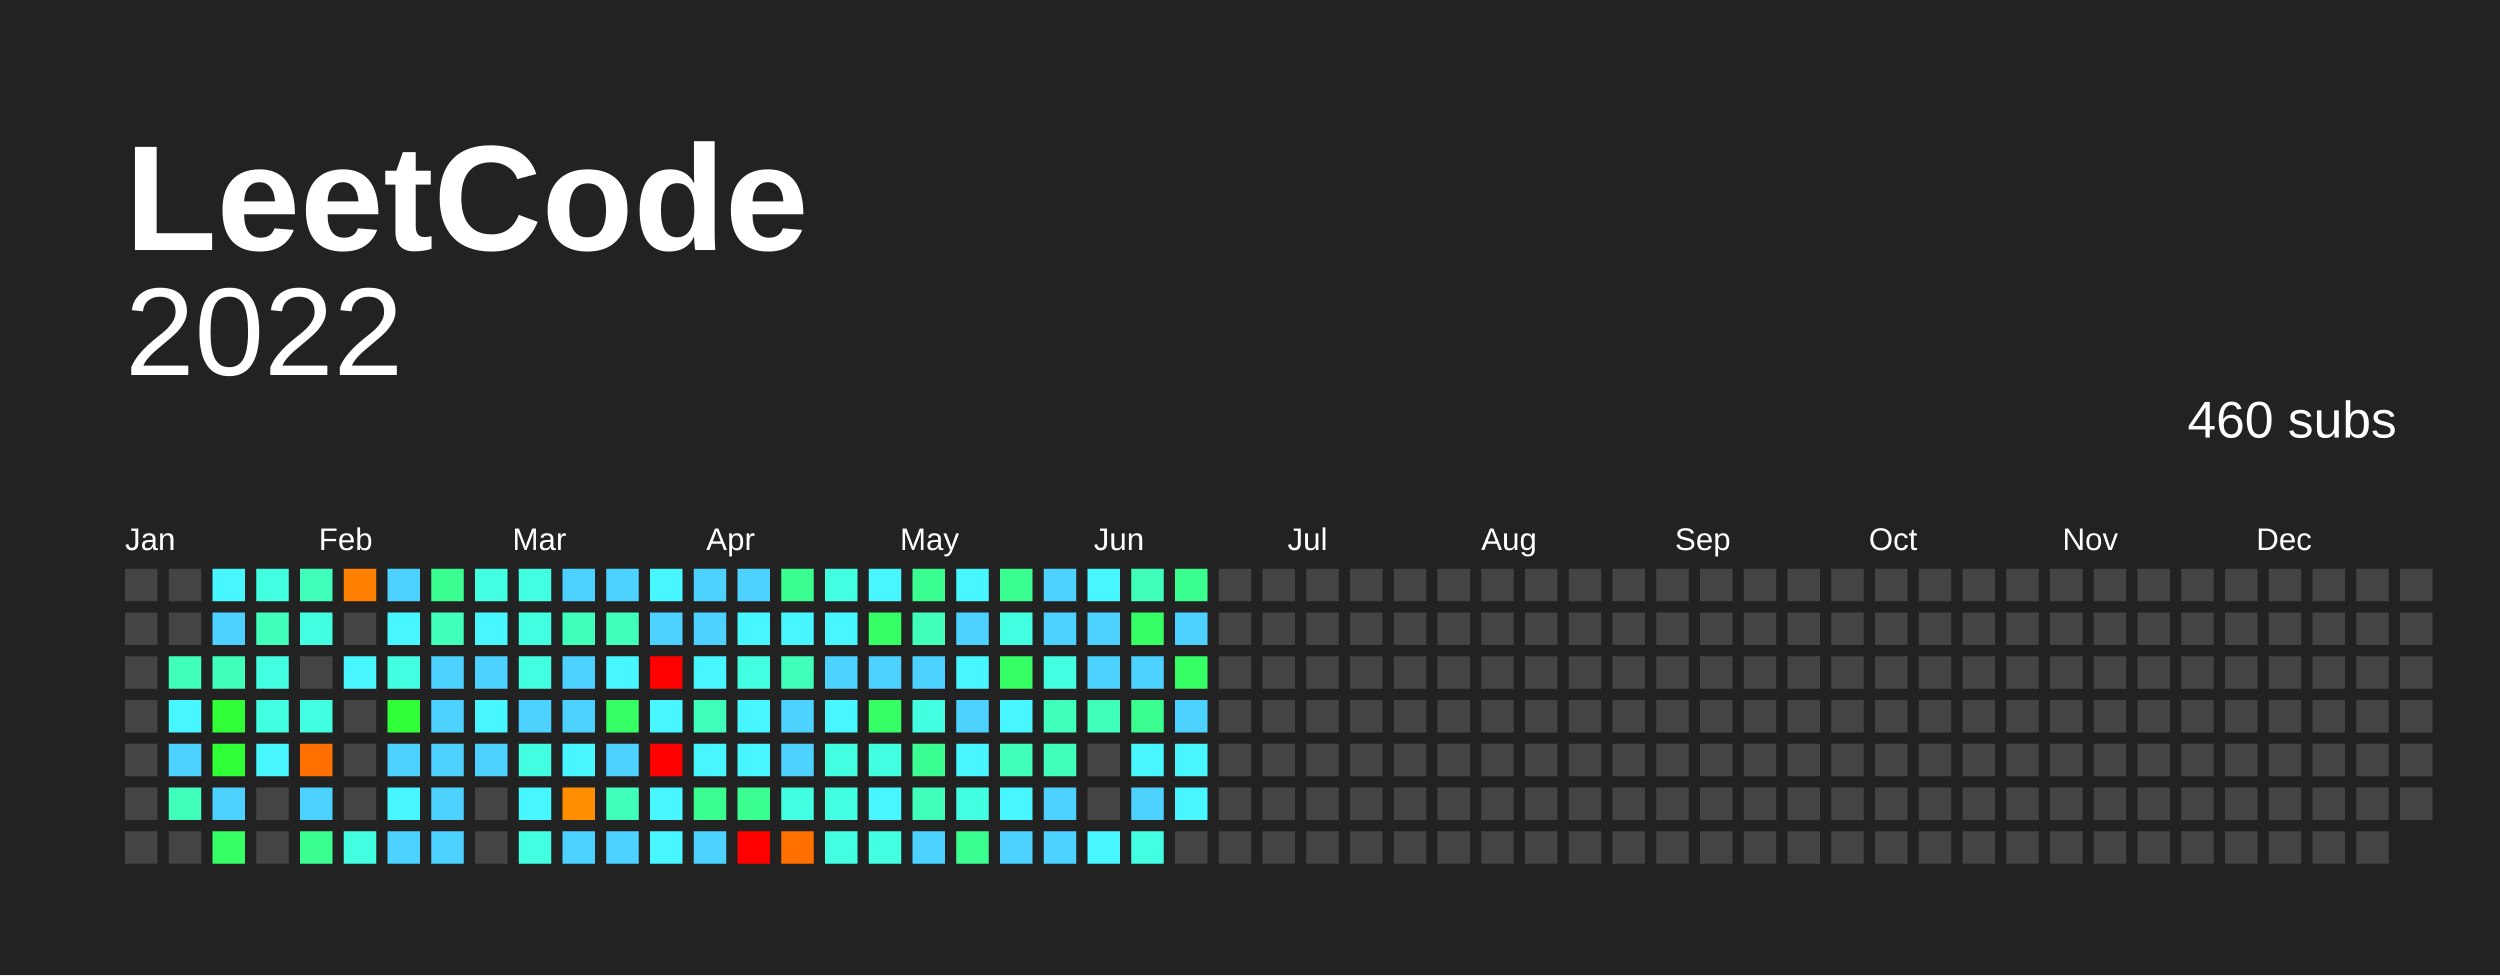
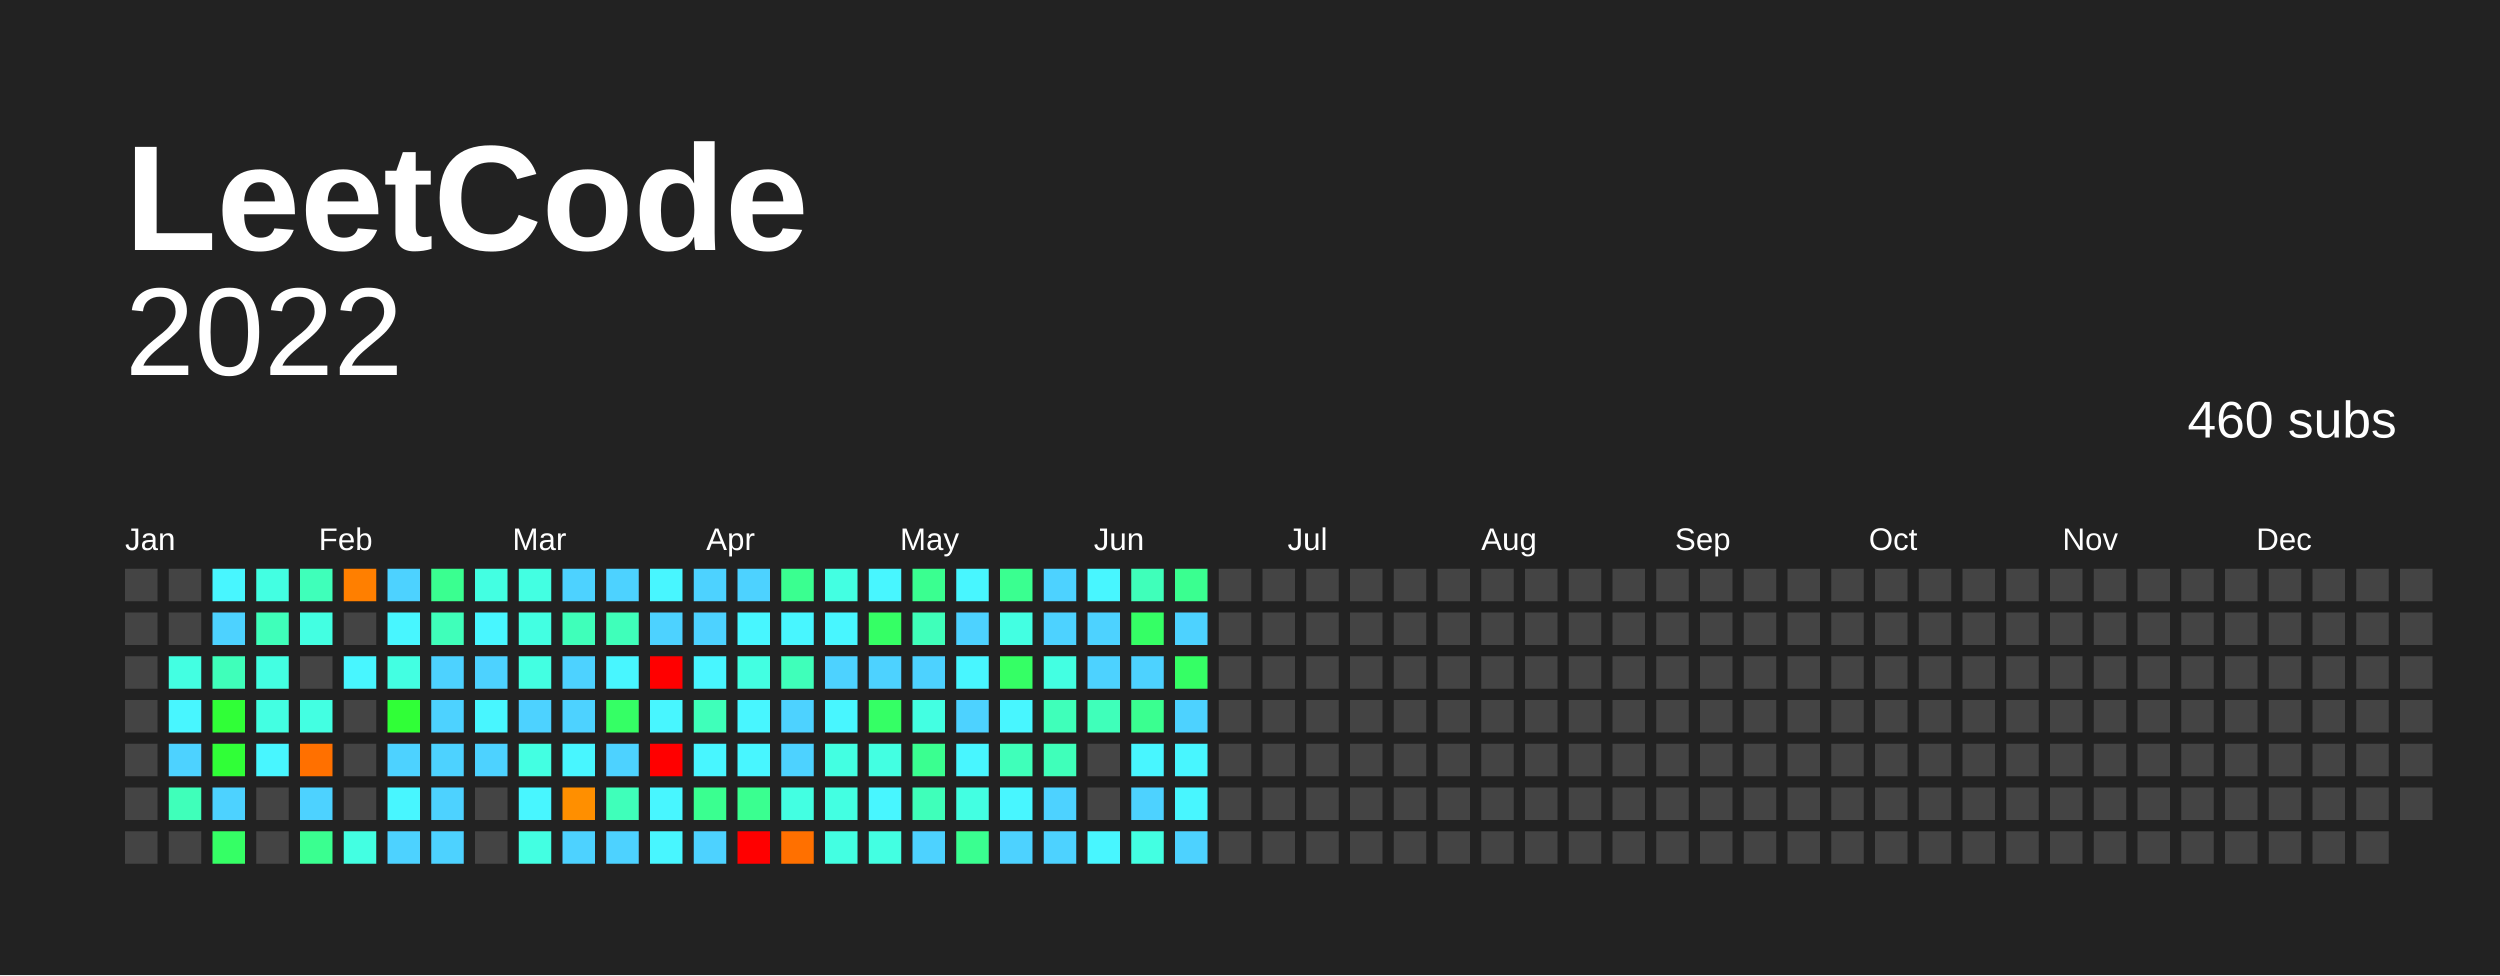
<svg xmlns="http://www.w3.org/2000/svg" baseProfile="full" height="78mm" version="1.1" viewBox="0,0,200,78" width="200mm">
  <defs />
  <rect fill="#222222" height="78" width="200" x="0" y="0" />
  <text fill="#FFFFFF" style="font-size:12px; font-family:Arial; font-weight:bold;" x="10" y="20"> LeetCode</text>
  <text alignment-baseline="hanging" fill="#FFFFFF" style="font-size:10.0px; font-family:Arial;" x="10" y="30">2022</text>
  <text alignment-baseline="hanging" fill="#FFFFFF" style="font-size:4.125px; font-family:Arial;" x="175" y="35">460 subs</text>
  <text fill="#FFFFFF" style="font-size:2.5px; font-family:Arial" x="10.0" y="44">Jan</text>
  <text fill="#FFFFFF" style="font-size:2.5px; font-family:Arial" x="25.5" y="44">Feb</text>
  <text fill="#FFFFFF" style="font-size:2.5px; font-family:Arial" x="41.0" y="44">Mar</text>
  <text fill="#FFFFFF" style="font-size:2.5px; font-family:Arial" x="56.5" y="44">Apr</text>
  <text fill="#FFFFFF" style="font-size:2.5px; font-family:Arial" x="72.0" y="44">May</text>
  <text fill="#FFFFFF" style="font-size:2.5px; font-family:Arial" x="87.5" y="44">Jun</text>
  <text fill="#FFFFFF" style="font-size:2.5px; font-family:Arial" x="103.0" y="44">Jul</text>
  <text fill="#FFFFFF" style="font-size:2.5px; font-family:Arial" x="118.5" y="44">Aug</text>
  <text fill="#FFFFFF" style="font-size:2.5px; font-family:Arial" x="134.0" y="44">Sep</text>
  <text fill="#FFFFFF" style="font-size:2.5px; font-family:Arial" x="149.5" y="44">Oct</text>
  <text fill="#FFFFFF" style="font-size:2.5px; font-family:Arial" x="165.0" y="44">Nov</text>
  <text fill="#FFFFFF" style="font-size:2.5px; font-family:Arial" x="180.5" y="44">Dec</text>
  <rect fill="#444444" height="2.6" width="2.6" x="10.0" y="45.5" />
  <rect fill="#444444" height="2.6" width="2.6" x="10.0" y="49.0" />
  <rect fill="#444444" height="2.6" width="2.6" x="10.0" y="52.5" />
  <rect fill="#444444" height="2.6" width="2.6" x="10.0" y="56.0" />
  <rect fill="#444444" height="2.6" width="2.6" x="10.0" y="59.5" />
  <rect fill="#444444" height="2.6" width="2.6" x="10.0" y="63.0" />
  <rect fill="#444444" height="2.6" width="2.6" x="10.0" y="66.5" />
  <rect fill="#444444" height="2.6" width="2.6" x="13.5" y="45.5" />
  <rect fill="#444444" height="2.6" width="2.6" x="13.5" y="49.0" />
-   <rect fill="#3fffba" height="2.6" width="2.6" x="13.5" y="52.5" />
+   <rect fill="#43ffe2" height="2.6" width="2.6" x="13.5" y="52.5" />
  <rect fill="#48f6ff" height="2.6" width="2.6" x="13.5" y="56.0" />
  <rect fill="#4dd2ff" height="2.6" width="2.6" x="13.5" y="59.5" />
  <rect fill="#3fffba" height="2.6" width="2.6" x="13.5" y="63.0" />
  <rect fill="#444444" height="2.6" width="2.6" x="13.5" y="66.5" />
  <rect fill="#48f6ff" height="2.6" width="2.6" x="17.0" y="45.5" />
  <rect fill="#4dd2ff" height="2.6" width="2.6" x="17.0" y="49.0" />
  <rect fill="#3fffba" height="2.6" width="2.6" x="17.0" y="52.5" />
  <rect fill="#30ff37" height="2.6" width="2.6" x="17.0" y="56.0" />
  <rect fill="#30ff37" height="2.6" width="2.6" x="17.0" y="59.5" />
  <rect fill="#4dd2ff" height="2.6" width="2.6" x="17.0" y="63.0" />
  <rect fill="#35ff65" height="2.6" width="2.6" x="17.0" y="66.5" />
  <rect fill="#43ffe2" height="2.6" width="2.6" x="20.5" y="45.5" />
  <rect fill="#3fffba" height="2.6" width="2.6" x="20.5" y="49.0" />
  <rect fill="#43ffe2" height="2.6" width="2.6" x="20.5" y="52.5" />
  <rect fill="#43ffe2" height="2.6" width="2.6" x="20.5" y="56.0" />
  <rect fill="#48f6ff" height="2.6" width="2.6" x="20.5" y="59.5" />
  <rect fill="#444444" height="2.6" width="2.6" x="20.5" y="63.0" />
  <rect fill="#444444" height="2.6" width="2.6" x="20.5" y="66.5" />
  <rect fill="#3fffba" height="2.6" width="2.6" x="24.0" y="45.5" />
  <rect fill="#43ffe2" height="2.6" width="2.6" x="24.0" y="49.0" />
  <rect fill="#444444" height="2.6" width="2.6" x="24.0" y="52.5" />
  <rect fill="#43ffe2" height="2.6" width="2.6" x="24.0" y="56.0" />
  <rect fill="#ff7000" height="2.6" width="2.6" x="24.0" y="59.5" />
  <rect fill="#4dd2ff" height="2.6" width="2.6" x="24.0" y="63.0" />
  <rect fill="#3aff90" height="2.6" width="2.6" x="24.0" y="66.5" />
  <rect fill="#ff7f00" height="2.6" width="2.6" x="27.5" y="45.5" />
  <rect fill="#444444" height="2.6" width="2.6" x="27.5" y="49.0" />
  <rect fill="#48f6ff" height="2.6" width="2.6" x="27.5" y="52.5" />
  <rect fill="#444444" height="2.6" width="2.6" x="27.5" y="56.0" />
  <rect fill="#444444" height="2.6" width="2.6" x="27.5" y="59.5" />
  <rect fill="#444444" height="2.6" width="2.6" x="27.5" y="63.0" />
  <rect fill="#43ffe2" height="2.6" width="2.6" x="27.5" y="66.5" />
  <rect fill="#4dd2ff" height="2.6" width="2.6" x="31.0" y="45.5" />
  <rect fill="#48f6ff" height="2.6" width="2.6" x="31.0" y="49.0" />
  <rect fill="#43ffe2" height="2.6" width="2.6" x="31.0" y="52.5" />
  <rect fill="#30ff37" height="2.6" width="2.6" x="31.0" y="56.0" />
  <rect fill="#4dd2ff" height="2.6" width="2.6" x="31.0" y="59.5" />
  <rect fill="#48f6ff" height="2.6" width="2.6" x="31.0" y="63.0" />
  <rect fill="#4dd2ff" height="2.6" width="2.6" x="31.0" y="66.5" />
  <rect fill="#3aff90" height="2.6" width="2.6" x="34.5" y="45.5" />
  <rect fill="#3fffba" height="2.6" width="2.6" x="34.5" y="49.0" />
  <rect fill="#4dd2ff" height="2.6" width="2.6" x="34.5" y="52.5" />
  <rect fill="#4dd2ff" height="2.6" width="2.6" x="34.5" y="56.0" />
  <rect fill="#4dd2ff" height="2.6" width="2.6" x="34.5" y="59.5" />
  <rect fill="#4dd2ff" height="2.6" width="2.6" x="34.5" y="63.0" />
  <rect fill="#4dd2ff" height="2.6" width="2.6" x="34.5" y="66.5" />
  <rect fill="#43ffe2" height="2.6" width="2.6" x="38.0" y="45.5" />
  <rect fill="#48f6ff" height="2.6" width="2.6" x="38.0" y="49.0" />
  <rect fill="#4dd2ff" height="2.6" width="2.6" x="38.0" y="52.5" />
  <rect fill="#48f6ff" height="2.6" width="2.6" x="38.0" y="56.0" />
  <rect fill="#4dd2ff" height="2.6" width="2.6" x="38.0" y="59.5" />
  <rect fill="#444444" height="2.6" width="2.6" x="38.0" y="63.0" />
  <rect fill="#444444" height="2.6" width="2.6" x="38.0" y="66.5" />
  <rect fill="#43ffe2" height="2.6" width="2.6" x="41.5" y="45.5" />
  <rect fill="#43ffe2" height="2.6" width="2.6" x="41.5" y="49.0" />
  <rect fill="#43ffe2" height="2.6" width="2.6" x="41.5" y="52.5" />
  <rect fill="#4dd2ff" height="2.6" width="2.6" x="41.5" y="56.0" />
  <rect fill="#43ffe2" height="2.6" width="2.6" x="41.5" y="59.5" />
  <rect fill="#48f6ff" height="2.6" width="2.6" x="41.5" y="63.0" />
  <rect fill="#43ffe2" height="2.6" width="2.6" x="41.5" y="66.5" />
  <rect fill="#4dd2ff" height="2.6" width="2.6" x="45.0" y="45.5" />
  <rect fill="#3fffba" height="2.6" width="2.6" x="45.0" y="49.0" />
  <rect fill="#4dd2ff" height="2.6" width="2.6" x="45.0" y="52.5" />
  <rect fill="#4dd2ff" height="2.6" width="2.6" x="45.0" y="56.0" />
  <rect fill="#48f6ff" height="2.6" width="2.6" x="45.0" y="59.5" />
  <rect fill="#ff8f00" height="2.6" width="2.6" x="45.0" y="63.0" />
  <rect fill="#4dd2ff" height="2.6" width="2.6" x="45.0" y="66.5" />
  <rect fill="#4dd2ff" height="2.6" width="2.6" x="48.5" y="45.5" />
  <rect fill="#3fffba" height="2.6" width="2.6" x="48.5" y="49.0" />
  <rect fill="#48f6ff" height="2.6" width="2.6" x="48.5" y="52.5" />
  <rect fill="#35ff65" height="2.6" width="2.6" x="48.5" y="56.0" />
  <rect fill="#4dd2ff" height="2.6" width="2.6" x="48.5" y="59.5" />
  <rect fill="#3fffba" height="2.6" width="2.6" x="48.5" y="63.0" />
  <rect fill="#4dd2ff" height="2.6" width="2.6" x="48.5" y="66.5" />
  <rect fill="#48f6ff" height="2.6" width="2.6" x="52.0" y="45.5" />
  <rect fill="#4dd2ff" height="2.6" width="2.6" x="52.0" y="49.0" />
  <rect fill="red" height="2.6" width="2.6" x="52.0" y="52.5" />
  <rect fill="#48f6ff" height="2.6" width="2.6" x="52.0" y="56.0" />
  <rect fill="red" height="2.6" width="2.6" x="52.0" y="59.5" />
  <rect fill="#48f6ff" height="2.6" width="2.6" x="52.0" y="63.0" />
  <rect fill="#48f6ff" height="2.6" width="2.6" x="52.0" y="66.5" />
  <rect fill="#4dd2ff" height="2.6" width="2.6" x="55.5" y="45.5" />
  <rect fill="#4dd2ff" height="2.6" width="2.6" x="55.5" y="49.0" />
  <rect fill="#48f6ff" height="2.6" width="2.6" x="55.5" y="52.5" />
  <rect fill="#3fffba" height="2.6" width="2.6" x="55.5" y="56.0" />
  <rect fill="#48f6ff" height="2.6" width="2.6" x="55.5" y="59.5" />
  <rect fill="#3aff90" height="2.6" width="2.6" x="55.5" y="63.0" />
  <rect fill="#4dd2ff" height="2.6" width="2.6" x="55.5" y="66.5" />
  <rect fill="#4dd2ff" height="2.6" width="2.6" x="59.0" y="45.5" />
  <rect fill="#48f6ff" height="2.6" width="2.6" x="59.0" y="49.0" />
  <rect fill="#43ffe2" height="2.6" width="2.6" x="59.0" y="52.5" />
  <rect fill="#48f6ff" height="2.6" width="2.6" x="59.0" y="56.0" />
  <rect fill="#48f6ff" height="2.6" width="2.6" x="59.0" y="59.5" />
  <rect fill="#3aff90" height="2.6" width="2.6" x="59.0" y="63.0" />
  <rect fill="red" height="2.6" width="2.6" x="59.0" y="66.5" />
  <rect fill="#3aff90" height="2.6" width="2.6" x="62.5" y="45.5" />
  <rect fill="#48f6ff" height="2.6" width="2.6" x="62.5" y="49.0" />
  <rect fill="#3fffba" height="2.6" width="2.6" x="62.5" y="52.5" />
  <rect fill="#4dd2ff" height="2.6" width="2.6" x="62.5" y="56.0" />
  <rect fill="#4dd2ff" height="2.6" width="2.6" x="62.5" y="59.5" />
  <rect fill="#43ffe2" height="2.6" width="2.6" x="62.5" y="63.0" />
  <rect fill="#ff7000" height="2.6" width="2.6" x="62.5" y="66.5" />
  <rect fill="#43ffe2" height="2.6" width="2.6" x="66.0" y="45.5" />
  <rect fill="#48f6ff" height="2.6" width="2.6" x="66.0" y="49.0" />
  <rect fill="#4dd2ff" height="2.6" width="2.6" x="66.0" y="52.5" />
  <rect fill="#48f6ff" height="2.6" width="2.6" x="66.0" y="56.0" />
  <rect fill="#43ffe2" height="2.6" width="2.6" x="66.0" y="59.5" />
  <rect fill="#43ffe2" height="2.6" width="2.6" x="66.0" y="63.0" />
  <rect fill="#43ffe2" height="2.6" width="2.6" x="66.0" y="66.5" />
  <rect fill="#48f6ff" height="2.6" width="2.6" x="69.5" y="45.5" />
  <rect fill="#35ff65" height="2.6" width="2.6" x="69.5" y="49.0" />
  <rect fill="#4dd2ff" height="2.6" width="2.6" x="69.5" y="52.5" />
  <rect fill="#35ff65" height="2.6" width="2.6" x="69.5" y="56.0" />
  <rect fill="#43ffe2" height="2.6" width="2.6" x="69.5" y="59.5" />
  <rect fill="#48f6ff" height="2.6" width="2.6" x="69.5" y="63.0" />
  <rect fill="#43ffe2" height="2.6" width="2.6" x="69.5" y="66.5" />
  <rect fill="#3aff90" height="2.6" width="2.6" x="73.0" y="45.5" />
  <rect fill="#3fffba" height="2.6" width="2.6" x="73.0" y="49.0" />
  <rect fill="#4dd2ff" height="2.6" width="2.6" x="73.0" y="52.5" />
  <rect fill="#43ffe2" height="2.6" width="2.6" x="73.0" y="56.0" />
  <rect fill="#3aff90" height="2.6" width="2.6" x="73.0" y="59.5" />
  <rect fill="#3fffba" height="2.6" width="2.6" x="73.0" y="63.0" />
  <rect fill="#4dd2ff" height="2.6" width="2.6" x="73.0" y="66.5" />
  <rect fill="#48f6ff" height="2.6" width="2.6" x="76.5" y="45.5" />
  <rect fill="#4dd2ff" height="2.6" width="2.6" x="76.5" y="49.0" />
  <rect fill="#48f6ff" height="2.6" width="2.6" x="76.5" y="52.5" />
  <rect fill="#4dd2ff" height="2.6" width="2.6" x="76.5" y="56.0" />
  <rect fill="#48f6ff" height="2.6" width="2.6" x="76.5" y="59.5" />
  <rect fill="#43ffe2" height="2.6" width="2.6" x="76.5" y="63.0" />
  <rect fill="#3aff90" height="2.6" width="2.6" x="76.5" y="66.5" />
  <rect fill="#3aff90" height="2.6" width="2.6" x="80.0" y="45.5" />
  <rect fill="#43ffe2" height="2.6" width="2.6" x="80.0" y="49.0" />
  <rect fill="#35ff65" height="2.6" width="2.6" x="80.0" y="52.5" />
  <rect fill="#48f6ff" height="2.6" width="2.6" x="80.0" y="56.0" />
  <rect fill="#3fffba" height="2.6" width="2.6" x="80.0" y="59.5" />
  <rect fill="#48f6ff" height="2.6" width="2.6" x="80.0" y="63.0" />
  <rect fill="#4dd2ff" height="2.6" width="2.6" x="80.0" y="66.5" />
  <rect fill="#4dd2ff" height="2.6" width="2.6" x="83.5" y="45.5" />
  <rect fill="#4dd2ff" height="2.6" width="2.6" x="83.5" y="49.0" />
  <rect fill="#43ffe2" height="2.6" width="2.6" x="83.5" y="52.5" />
  <rect fill="#3fffba" height="2.6" width="2.6" x="83.5" y="56.0" />
  <rect fill="#3fffba" height="2.6" width="2.6" x="83.5" y="59.5" />
  <rect fill="#4dd2ff" height="2.6" width="2.6" x="83.5" y="63.0" />
  <rect fill="#4dd2ff" height="2.6" width="2.6" x="83.5" y="66.5" />
  <rect fill="#48f6ff" height="2.6" width="2.6" x="87.0" y="45.5" />
  <rect fill="#4dd2ff" height="2.6" width="2.6" x="87.0" y="49.0" />
  <rect fill="#4dd2ff" height="2.6" width="2.6" x="87.0" y="52.5" />
  <rect fill="#3fffba" height="2.6" width="2.6" x="87.0" y="56.0" />
  <rect fill="#444444" height="2.6" width="2.6" x="87.0" y="59.5" />
  <rect fill="#444444" height="2.6" width="2.6" x="87.0" y="63.0" />
  <rect fill="#48f6ff" height="2.6" width="2.6" x="87.0" y="66.5" />
  <rect fill="#3fffba" height="2.6" width="2.6" x="90.5" y="45.5" />
  <rect fill="#35ff65" height="2.6" width="2.6" x="90.5" y="49.0" />
  <rect fill="#4dd2ff" height="2.6" width="2.6" x="90.5" y="52.5" />
  <rect fill="#3aff90" height="2.6" width="2.6" x="90.5" y="56.0" />
  <rect fill="#48f6ff" height="2.6" width="2.6" x="90.5" y="59.5" />
  <rect fill="#4dd2ff" height="2.6" width="2.6" x="90.5" y="63.0" />
  <rect fill="#43ffe2" height="2.6" width="2.6" x="90.5" y="66.5" />
  <rect fill="#3aff90" height="2.6" width="2.6" x="94.0" y="45.5" />
  <rect fill="#4dd2ff" height="2.6" width="2.6" x="94.0" y="49.0" />
  <rect fill="#35ff65" height="2.6" width="2.6" x="94.0" y="52.5" />
  <rect fill="#4dd2ff" height="2.6" width="2.6" x="94.0" y="56.0" />
  <rect fill="#48f6ff" height="2.6" width="2.6" x="94.0" y="59.5" />
  <rect fill="#48f6ff" height="2.6" width="2.6" x="94.0" y="63.0" />
-   <rect fill="#444444" height="2.6" width="2.6" x="94.0" y="66.5" />
+   <rect fill="#4dd2ff" height="2.6" width="2.6" x="94.0" y="66.5" />
  <rect fill="#444444" height="2.6" width="2.6" x="97.5" y="45.5" />
  <rect fill="#444444" height="2.6" width="2.6" x="97.5" y="49.0" />
  <rect fill="#444444" height="2.6" width="2.6" x="97.5" y="52.5" />
  <rect fill="#444444" height="2.6" width="2.6" x="97.5" y="56.0" />
  <rect fill="#444444" height="2.6" width="2.6" x="97.5" y="59.5" />
  <rect fill="#444444" height="2.6" width="2.6" x="97.5" y="63.0" />
  <rect fill="#444444" height="2.6" width="2.6" x="97.5" y="66.5" />
  <rect fill="#444444" height="2.6" width="2.6" x="101.0" y="45.5" />
  <rect fill="#444444" height="2.6" width="2.6" x="101.0" y="49.0" />
  <rect fill="#444444" height="2.6" width="2.6" x="101.0" y="52.5" />
  <rect fill="#444444" height="2.6" width="2.6" x="101.0" y="56.0" />
  <rect fill="#444444" height="2.6" width="2.6" x="101.0" y="59.5" />
  <rect fill="#444444" height="2.6" width="2.6" x="101.0" y="63.0" />
  <rect fill="#444444" height="2.6" width="2.6" x="101.0" y="66.5" />
  <rect fill="#444444" height="2.6" width="2.6" x="104.5" y="45.5" />
  <rect fill="#444444" height="2.6" width="2.6" x="104.5" y="49.0" />
  <rect fill="#444444" height="2.6" width="2.6" x="104.5" y="52.5" />
  <rect fill="#444444" height="2.6" width="2.6" x="104.5" y="56.0" />
  <rect fill="#444444" height="2.6" width="2.6" x="104.5" y="59.5" />
  <rect fill="#444444" height="2.6" width="2.6" x="104.5" y="63.0" />
  <rect fill="#444444" height="2.6" width="2.6" x="104.5" y="66.5" />
  <rect fill="#444444" height="2.6" width="2.6" x="108.0" y="45.5" />
  <rect fill="#444444" height="2.6" width="2.6" x="108.0" y="49.0" />
  <rect fill="#444444" height="2.6" width="2.6" x="108.0" y="52.5" />
  <rect fill="#444444" height="2.6" width="2.6" x="108.0" y="56.0" />
  <rect fill="#444444" height="2.6" width="2.6" x="108.0" y="59.5" />
  <rect fill="#444444" height="2.6" width="2.6" x="108.0" y="63.0" />
  <rect fill="#444444" height="2.6" width="2.6" x="108.0" y="66.5" />
  <rect fill="#444444" height="2.6" width="2.6" x="111.5" y="45.5" />
  <rect fill="#444444" height="2.6" width="2.6" x="111.5" y="49.0" />
  <rect fill="#444444" height="2.6" width="2.6" x="111.5" y="52.5" />
  <rect fill="#444444" height="2.6" width="2.6" x="111.5" y="56.0" />
  <rect fill="#444444" height="2.6" width="2.6" x="111.5" y="59.5" />
  <rect fill="#444444" height="2.6" width="2.6" x="111.5" y="63.0" />
  <rect fill="#444444" height="2.6" width="2.6" x="111.5" y="66.5" />
  <rect fill="#444444" height="2.6" width="2.6" x="115.0" y="45.5" />
  <rect fill="#444444" height="2.6" width="2.6" x="115.0" y="49.0" />
  <rect fill="#444444" height="2.6" width="2.6" x="115.0" y="52.5" />
  <rect fill="#444444" height="2.6" width="2.6" x="115.0" y="56.0" />
  <rect fill="#444444" height="2.6" width="2.6" x="115.0" y="59.5" />
  <rect fill="#444444" height="2.6" width="2.6" x="115.0" y="63.0" />
  <rect fill="#444444" height="2.6" width="2.6" x="115.0" y="66.5" />
  <rect fill="#444444" height="2.6" width="2.6" x="118.5" y="45.5" />
  <rect fill="#444444" height="2.6" width="2.6" x="118.5" y="49.0" />
  <rect fill="#444444" height="2.6" width="2.6" x="118.5" y="52.5" />
  <rect fill="#444444" height="2.6" width="2.6" x="118.5" y="56.0" />
  <rect fill="#444444" height="2.6" width="2.6" x="118.5" y="59.5" />
  <rect fill="#444444" height="2.6" width="2.6" x="118.5" y="63.0" />
  <rect fill="#444444" height="2.6" width="2.6" x="118.5" y="66.5" />
  <rect fill="#444444" height="2.6" width="2.6" x="122.0" y="45.5" />
  <rect fill="#444444" height="2.6" width="2.6" x="122.0" y="49.0" />
  <rect fill="#444444" height="2.6" width="2.6" x="122.0" y="52.5" />
  <rect fill="#444444" height="2.6" width="2.6" x="122.0" y="56.0" />
  <rect fill="#444444" height="2.6" width="2.6" x="122.0" y="59.5" />
  <rect fill="#444444" height="2.6" width="2.6" x="122.0" y="63.0" />
  <rect fill="#444444" height="2.6" width="2.6" x="122.0" y="66.5" />
  <rect fill="#444444" height="2.6" width="2.6" x="125.5" y="45.5" />
  <rect fill="#444444" height="2.6" width="2.6" x="125.5" y="49.0" />
  <rect fill="#444444" height="2.6" width="2.6" x="125.5" y="52.5" />
  <rect fill="#444444" height="2.6" width="2.6" x="125.5" y="56.0" />
  <rect fill="#444444" height="2.6" width="2.6" x="125.5" y="59.5" />
  <rect fill="#444444" height="2.6" width="2.6" x="125.5" y="63.0" />
  <rect fill="#444444" height="2.6" width="2.6" x="125.5" y="66.5" />
  <rect fill="#444444" height="2.6" width="2.6" x="129.0" y="45.5" />
  <rect fill="#444444" height="2.6" width="2.6" x="129.0" y="49.0" />
  <rect fill="#444444" height="2.6" width="2.6" x="129.0" y="52.5" />
  <rect fill="#444444" height="2.6" width="2.6" x="129.0" y="56.0" />
  <rect fill="#444444" height="2.6" width="2.6" x="129.0" y="59.5" />
  <rect fill="#444444" height="2.6" width="2.6" x="129.0" y="63.0" />
  <rect fill="#444444" height="2.6" width="2.6" x="129.0" y="66.5" />
  <rect fill="#444444" height="2.6" width="2.6" x="132.5" y="45.5" />
  <rect fill="#444444" height="2.6" width="2.6" x="132.5" y="49.0" />
  <rect fill="#444444" height="2.6" width="2.6" x="132.5" y="52.5" />
  <rect fill="#444444" height="2.6" width="2.6" x="132.5" y="56.0" />
  <rect fill="#444444" height="2.6" width="2.6" x="132.5" y="59.5" />
  <rect fill="#444444" height="2.6" width="2.6" x="132.5" y="63.0" />
  <rect fill="#444444" height="2.6" width="2.6" x="132.5" y="66.5" />
  <rect fill="#444444" height="2.6" width="2.6" x="136.0" y="45.5" />
  <rect fill="#444444" height="2.6" width="2.6" x="136.0" y="49.0" />
  <rect fill="#444444" height="2.6" width="2.6" x="136.0" y="52.5" />
  <rect fill="#444444" height="2.6" width="2.6" x="136.0" y="56.0" />
  <rect fill="#444444" height="2.6" width="2.6" x="136.0" y="59.5" />
  <rect fill="#444444" height="2.6" width="2.6" x="136.0" y="63.0" />
  <rect fill="#444444" height="2.6" width="2.6" x="136.0" y="66.5" />
  <rect fill="#444444" height="2.6" width="2.6" x="139.5" y="45.5" />
  <rect fill="#444444" height="2.6" width="2.6" x="139.5" y="49.0" />
  <rect fill="#444444" height="2.6" width="2.6" x="139.5" y="52.5" />
  <rect fill="#444444" height="2.6" width="2.6" x="139.5" y="56.0" />
  <rect fill="#444444" height="2.6" width="2.6" x="139.5" y="59.5" />
  <rect fill="#444444" height="2.6" width="2.6" x="139.5" y="63.0" />
  <rect fill="#444444" height="2.6" width="2.6" x="139.5" y="66.5" />
  <rect fill="#444444" height="2.6" width="2.6" x="143.0" y="45.5" />
  <rect fill="#444444" height="2.6" width="2.6" x="143.0" y="49.0" />
  <rect fill="#444444" height="2.6" width="2.6" x="143.0" y="52.5" />
  <rect fill="#444444" height="2.6" width="2.6" x="143.0" y="56.0" />
  <rect fill="#444444" height="2.6" width="2.6" x="143.0" y="59.5" />
  <rect fill="#444444" height="2.6" width="2.6" x="143.0" y="63.0" />
  <rect fill="#444444" height="2.6" width="2.6" x="143.0" y="66.5" />
  <rect fill="#444444" height="2.6" width="2.6" x="146.5" y="45.5" />
  <rect fill="#444444" height="2.6" width="2.6" x="146.5" y="49.0" />
  <rect fill="#444444" height="2.6" width="2.6" x="146.5" y="52.5" />
  <rect fill="#444444" height="2.6" width="2.6" x="146.5" y="56.0" />
  <rect fill="#444444" height="2.6" width="2.6" x="146.5" y="59.5" />
  <rect fill="#444444" height="2.6" width="2.6" x="146.5" y="63.0" />
  <rect fill="#444444" height="2.6" width="2.6" x="146.5" y="66.5" />
  <rect fill="#444444" height="2.6" width="2.6" x="150.0" y="45.5" />
  <rect fill="#444444" height="2.6" width="2.6" x="150.0" y="49.0" />
  <rect fill="#444444" height="2.6" width="2.6" x="150.0" y="52.5" />
  <rect fill="#444444" height="2.6" width="2.6" x="150.0" y="56.0" />
  <rect fill="#444444" height="2.6" width="2.6" x="150.0" y="59.5" />
  <rect fill="#444444" height="2.6" width="2.6" x="150.0" y="63.0" />
  <rect fill="#444444" height="2.6" width="2.6" x="150.0" y="66.5" />
  <rect fill="#444444" height="2.6" width="2.6" x="153.5" y="45.5" />
  <rect fill="#444444" height="2.6" width="2.6" x="153.5" y="49.0" />
  <rect fill="#444444" height="2.6" width="2.6" x="153.5" y="52.5" />
  <rect fill="#444444" height="2.6" width="2.6" x="153.5" y="56.0" />
  <rect fill="#444444" height="2.6" width="2.6" x="153.5" y="59.5" />
  <rect fill="#444444" height="2.6" width="2.6" x="153.5" y="63.0" />
  <rect fill="#444444" height="2.6" width="2.6" x="153.5" y="66.5" />
  <rect fill="#444444" height="2.6" width="2.6" x="157.0" y="45.5" />
  <rect fill="#444444" height="2.6" width="2.6" x="157.0" y="49.0" />
  <rect fill="#444444" height="2.6" width="2.6" x="157.0" y="52.5" />
  <rect fill="#444444" height="2.6" width="2.6" x="157.0" y="56.0" />
  <rect fill="#444444" height="2.6" width="2.6" x="157.0" y="59.5" />
  <rect fill="#444444" height="2.6" width="2.6" x="157.0" y="63.0" />
  <rect fill="#444444" height="2.6" width="2.6" x="157.0" y="66.5" />
  <rect fill="#444444" height="2.6" width="2.6" x="160.5" y="45.5" />
  <rect fill="#444444" height="2.6" width="2.6" x="160.5" y="49.0" />
  <rect fill="#444444" height="2.6" width="2.6" x="160.5" y="52.5" />
  <rect fill="#444444" height="2.6" width="2.6" x="160.5" y="56.0" />
  <rect fill="#444444" height="2.6" width="2.6" x="160.5" y="59.5" />
  <rect fill="#444444" height="2.6" width="2.6" x="160.5" y="63.0" />
  <rect fill="#444444" height="2.6" width="2.6" x="160.5" y="66.5" />
  <rect fill="#444444" height="2.6" width="2.6" x="164.0" y="45.5" />
  <rect fill="#444444" height="2.6" width="2.6" x="164.0" y="49.0" />
  <rect fill="#444444" height="2.6" width="2.6" x="164.0" y="52.5" />
  <rect fill="#444444" height="2.6" width="2.6" x="164.0" y="56.0" />
  <rect fill="#444444" height="2.6" width="2.6" x="164.0" y="59.5" />
  <rect fill="#444444" height="2.6" width="2.6" x="164.0" y="63.0" />
  <rect fill="#444444" height="2.6" width="2.6" x="164.0" y="66.5" />
  <rect fill="#444444" height="2.6" width="2.6" x="167.5" y="45.5" />
  <rect fill="#444444" height="2.6" width="2.6" x="167.5" y="49.0" />
  <rect fill="#444444" height="2.6" width="2.6" x="167.5" y="52.5" />
  <rect fill="#444444" height="2.6" width="2.6" x="167.5" y="56.0" />
  <rect fill="#444444" height="2.6" width="2.6" x="167.5" y="59.5" />
  <rect fill="#444444" height="2.6" width="2.6" x="167.5" y="63.0" />
  <rect fill="#444444" height="2.6" width="2.6" x="167.5" y="66.5" />
  <rect fill="#444444" height="2.6" width="2.6" x="171.0" y="45.5" />
  <rect fill="#444444" height="2.6" width="2.6" x="171.0" y="49.0" />
  <rect fill="#444444" height="2.6" width="2.6" x="171.0" y="52.5" />
  <rect fill="#444444" height="2.6" width="2.6" x="171.0" y="56.0" />
  <rect fill="#444444" height="2.6" width="2.6" x="171.0" y="59.5" />
  <rect fill="#444444" height="2.6" width="2.6" x="171.0" y="63.0" />
  <rect fill="#444444" height="2.6" width="2.6" x="171.0" y="66.5" />
  <rect fill="#444444" height="2.6" width="2.6" x="174.5" y="45.5" />
  <rect fill="#444444" height="2.6" width="2.6" x="174.5" y="49.0" />
  <rect fill="#444444" height="2.6" width="2.6" x="174.5" y="52.5" />
  <rect fill="#444444" height="2.6" width="2.6" x="174.5" y="56.0" />
  <rect fill="#444444" height="2.6" width="2.6" x="174.5" y="59.5" />
  <rect fill="#444444" height="2.6" width="2.6" x="174.5" y="63.0" />
  <rect fill="#444444" height="2.6" width="2.6" x="174.5" y="66.5" />
  <rect fill="#444444" height="2.6" width="2.6" x="178.0" y="45.5" />
  <rect fill="#444444" height="2.6" width="2.6" x="178.0" y="49.0" />
  <rect fill="#444444" height="2.6" width="2.6" x="178.0" y="52.5" />
  <rect fill="#444444" height="2.6" width="2.6" x="178.0" y="56.0" />
  <rect fill="#444444" height="2.6" width="2.6" x="178.0" y="59.5" />
  <rect fill="#444444" height="2.6" width="2.6" x="178.0" y="63.0" />
  <rect fill="#444444" height="2.6" width="2.6" x="178.0" y="66.5" />
  <rect fill="#444444" height="2.6" width="2.6" x="181.5" y="45.5" />
  <rect fill="#444444" height="2.6" width="2.6" x="181.5" y="49.0" />
  <rect fill="#444444" height="2.6" width="2.6" x="181.5" y="52.5" />
  <rect fill="#444444" height="2.6" width="2.6" x="181.5" y="56.0" />
  <rect fill="#444444" height="2.6" width="2.6" x="181.5" y="59.5" />
  <rect fill="#444444" height="2.6" width="2.6" x="181.5" y="63.0" />
  <rect fill="#444444" height="2.6" width="2.6" x="181.5" y="66.5" />
  <rect fill="#444444" height="2.6" width="2.6" x="185.0" y="45.5" />
  <rect fill="#444444" height="2.6" width="2.6" x="185.0" y="49.0" />
  <rect fill="#444444" height="2.6" width="2.6" x="185.0" y="52.5" />
  <rect fill="#444444" height="2.6" width="2.6" x="185.0" y="56.0" />
  <rect fill="#444444" height="2.6" width="2.6" x="185.0" y="59.5" />
  <rect fill="#444444" height="2.6" width="2.6" x="185.0" y="63.0" />
  <rect fill="#444444" height="2.6" width="2.6" x="185.0" y="66.5" />
  <rect fill="#444444" height="2.6" width="2.6" x="188.5" y="45.5" />
  <rect fill="#444444" height="2.6" width="2.6" x="188.5" y="49.0" />
  <rect fill="#444444" height="2.6" width="2.6" x="188.5" y="52.5" />
  <rect fill="#444444" height="2.6" width="2.6" x="188.5" y="56.0" />
  <rect fill="#444444" height="2.6" width="2.6" x="188.5" y="59.5" />
  <rect fill="#444444" height="2.6" width="2.6" x="188.5" y="63.0" />
  <rect fill="#444444" height="2.6" width="2.6" x="188.5" y="66.5" />
  <rect fill="#444444" height="2.6" width="2.6" x="192.0" y="45.5" />
  <rect fill="#444444" height="2.6" width="2.6" x="192.0" y="49.0" />
  <rect fill="#444444" height="2.6" width="2.6" x="192.0" y="52.5" />
  <rect fill="#444444" height="2.6" width="2.6" x="192.0" y="56.0" />
  <rect fill="#444444" height="2.6" width="2.6" x="192.0" y="59.5" />
  <rect fill="#444444" height="2.6" width="2.6" x="192.0" y="63.0" />
</svg>
